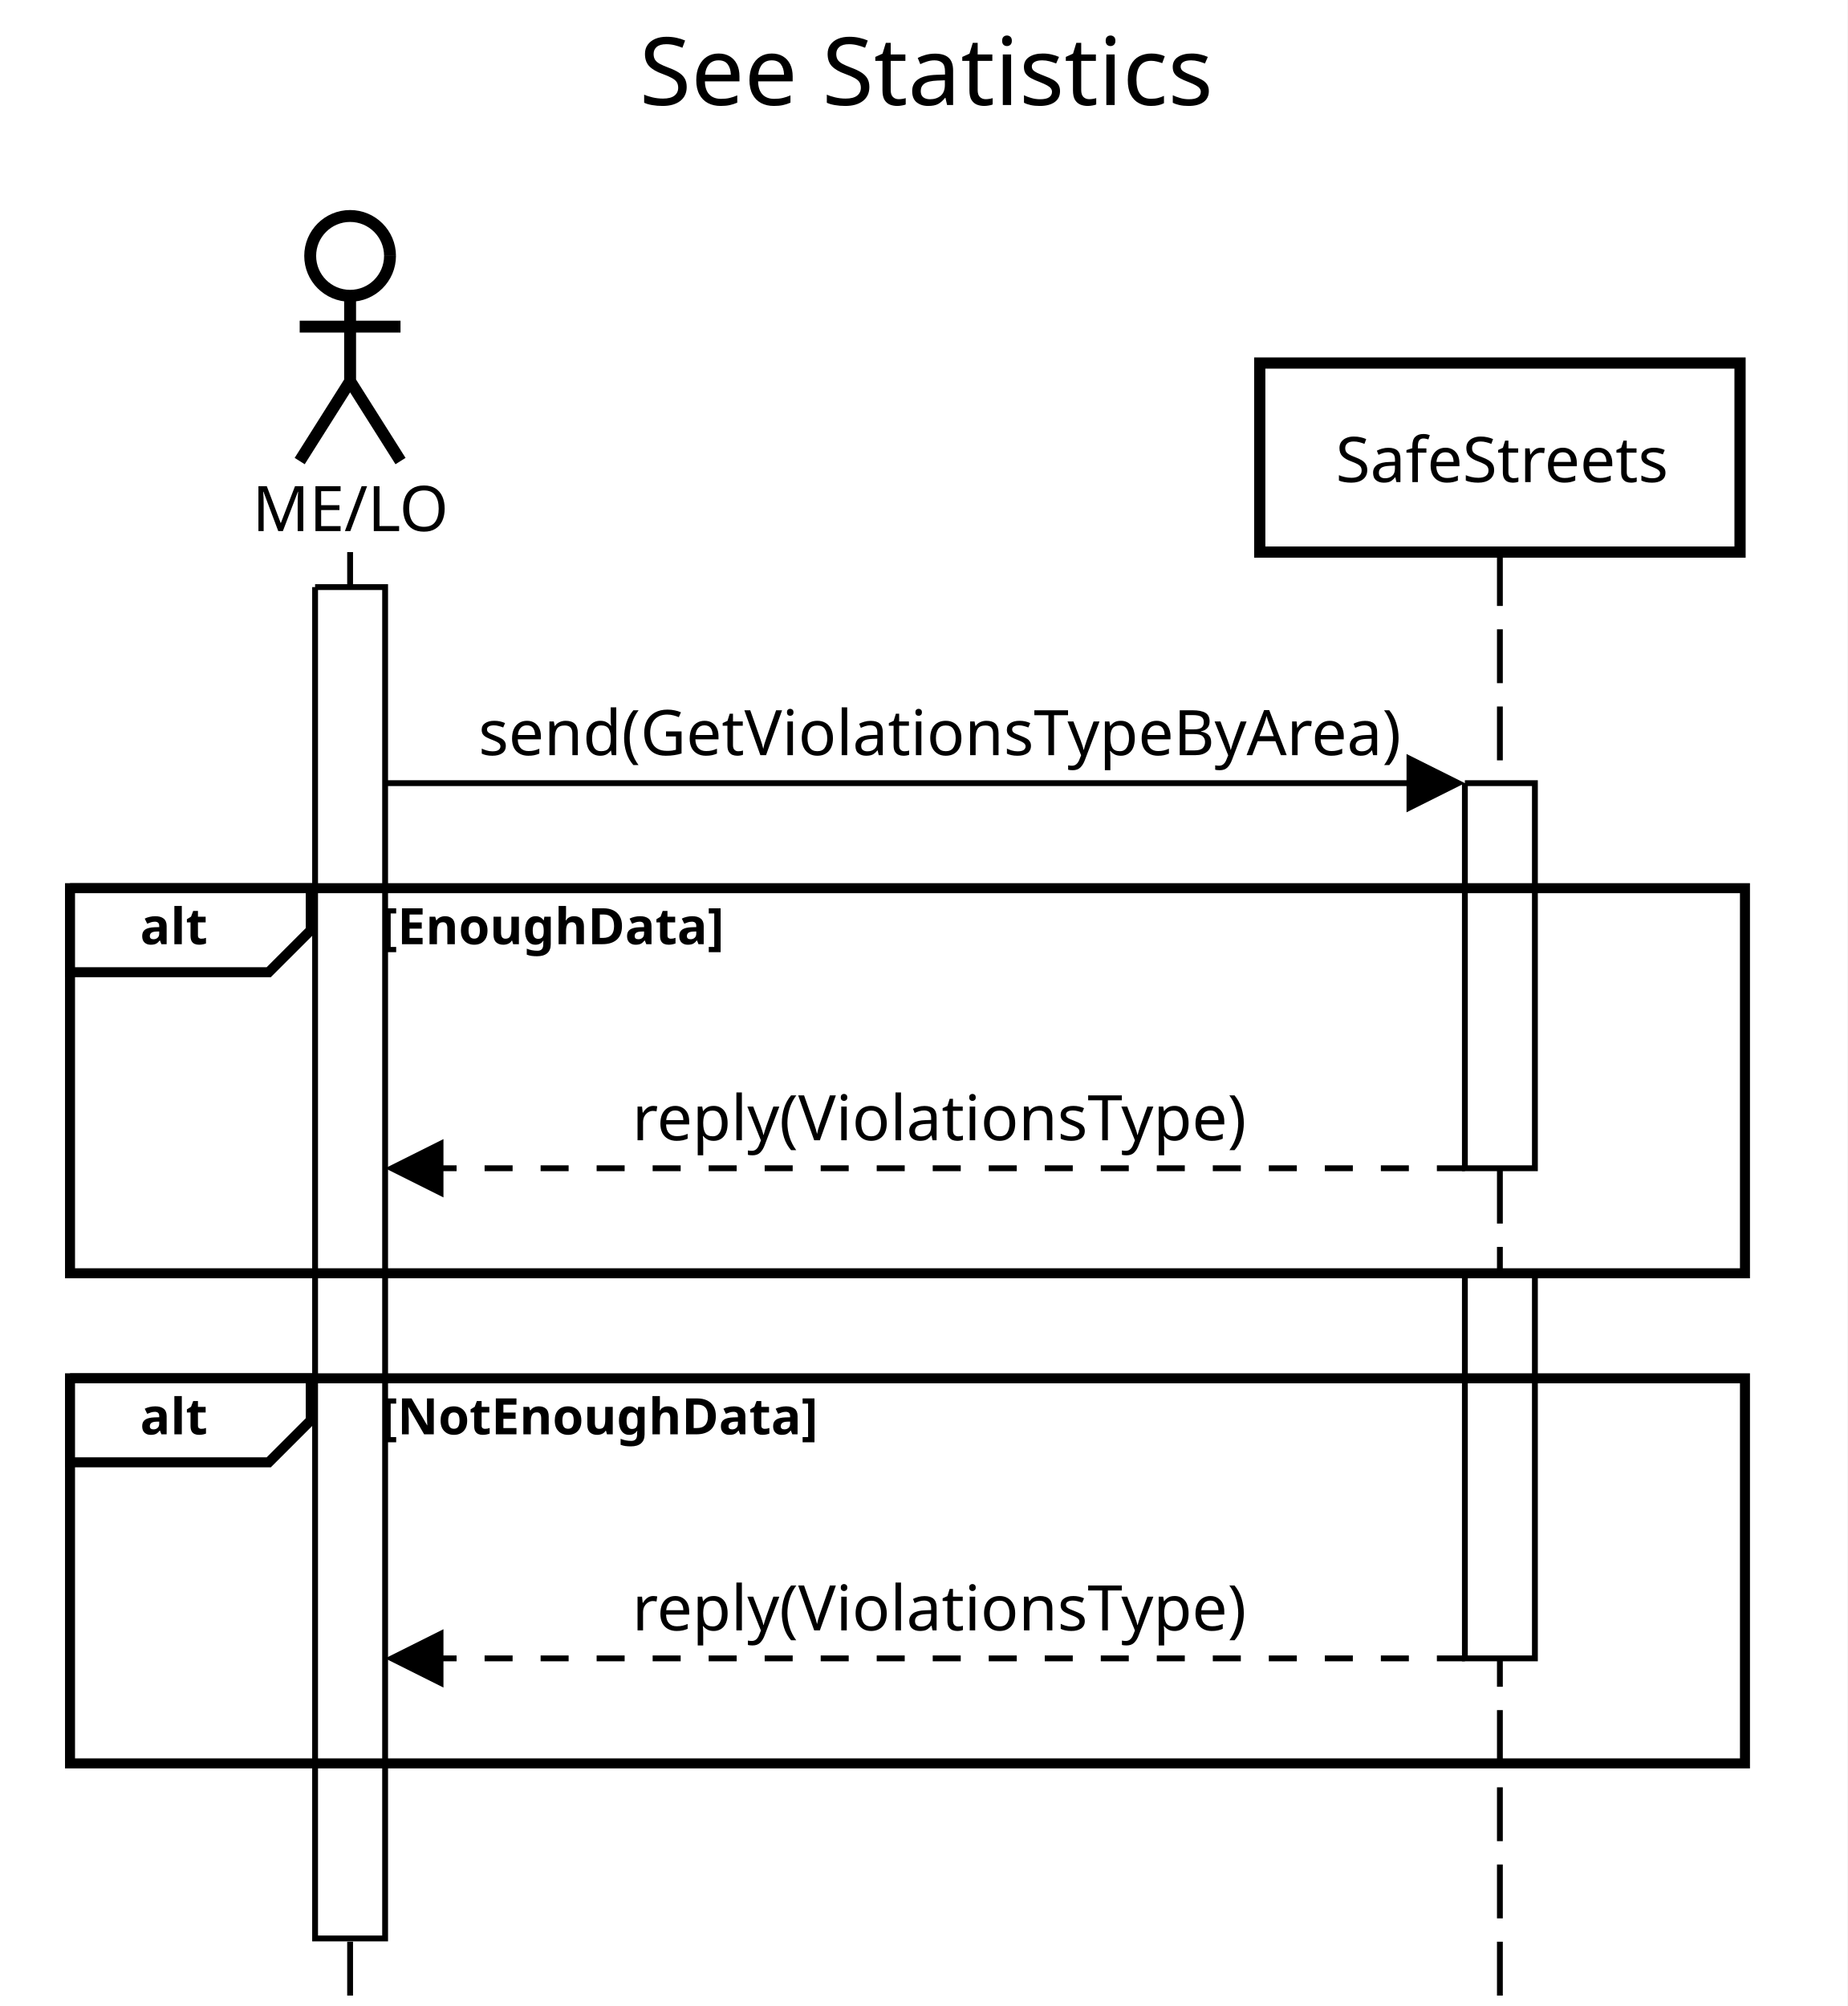
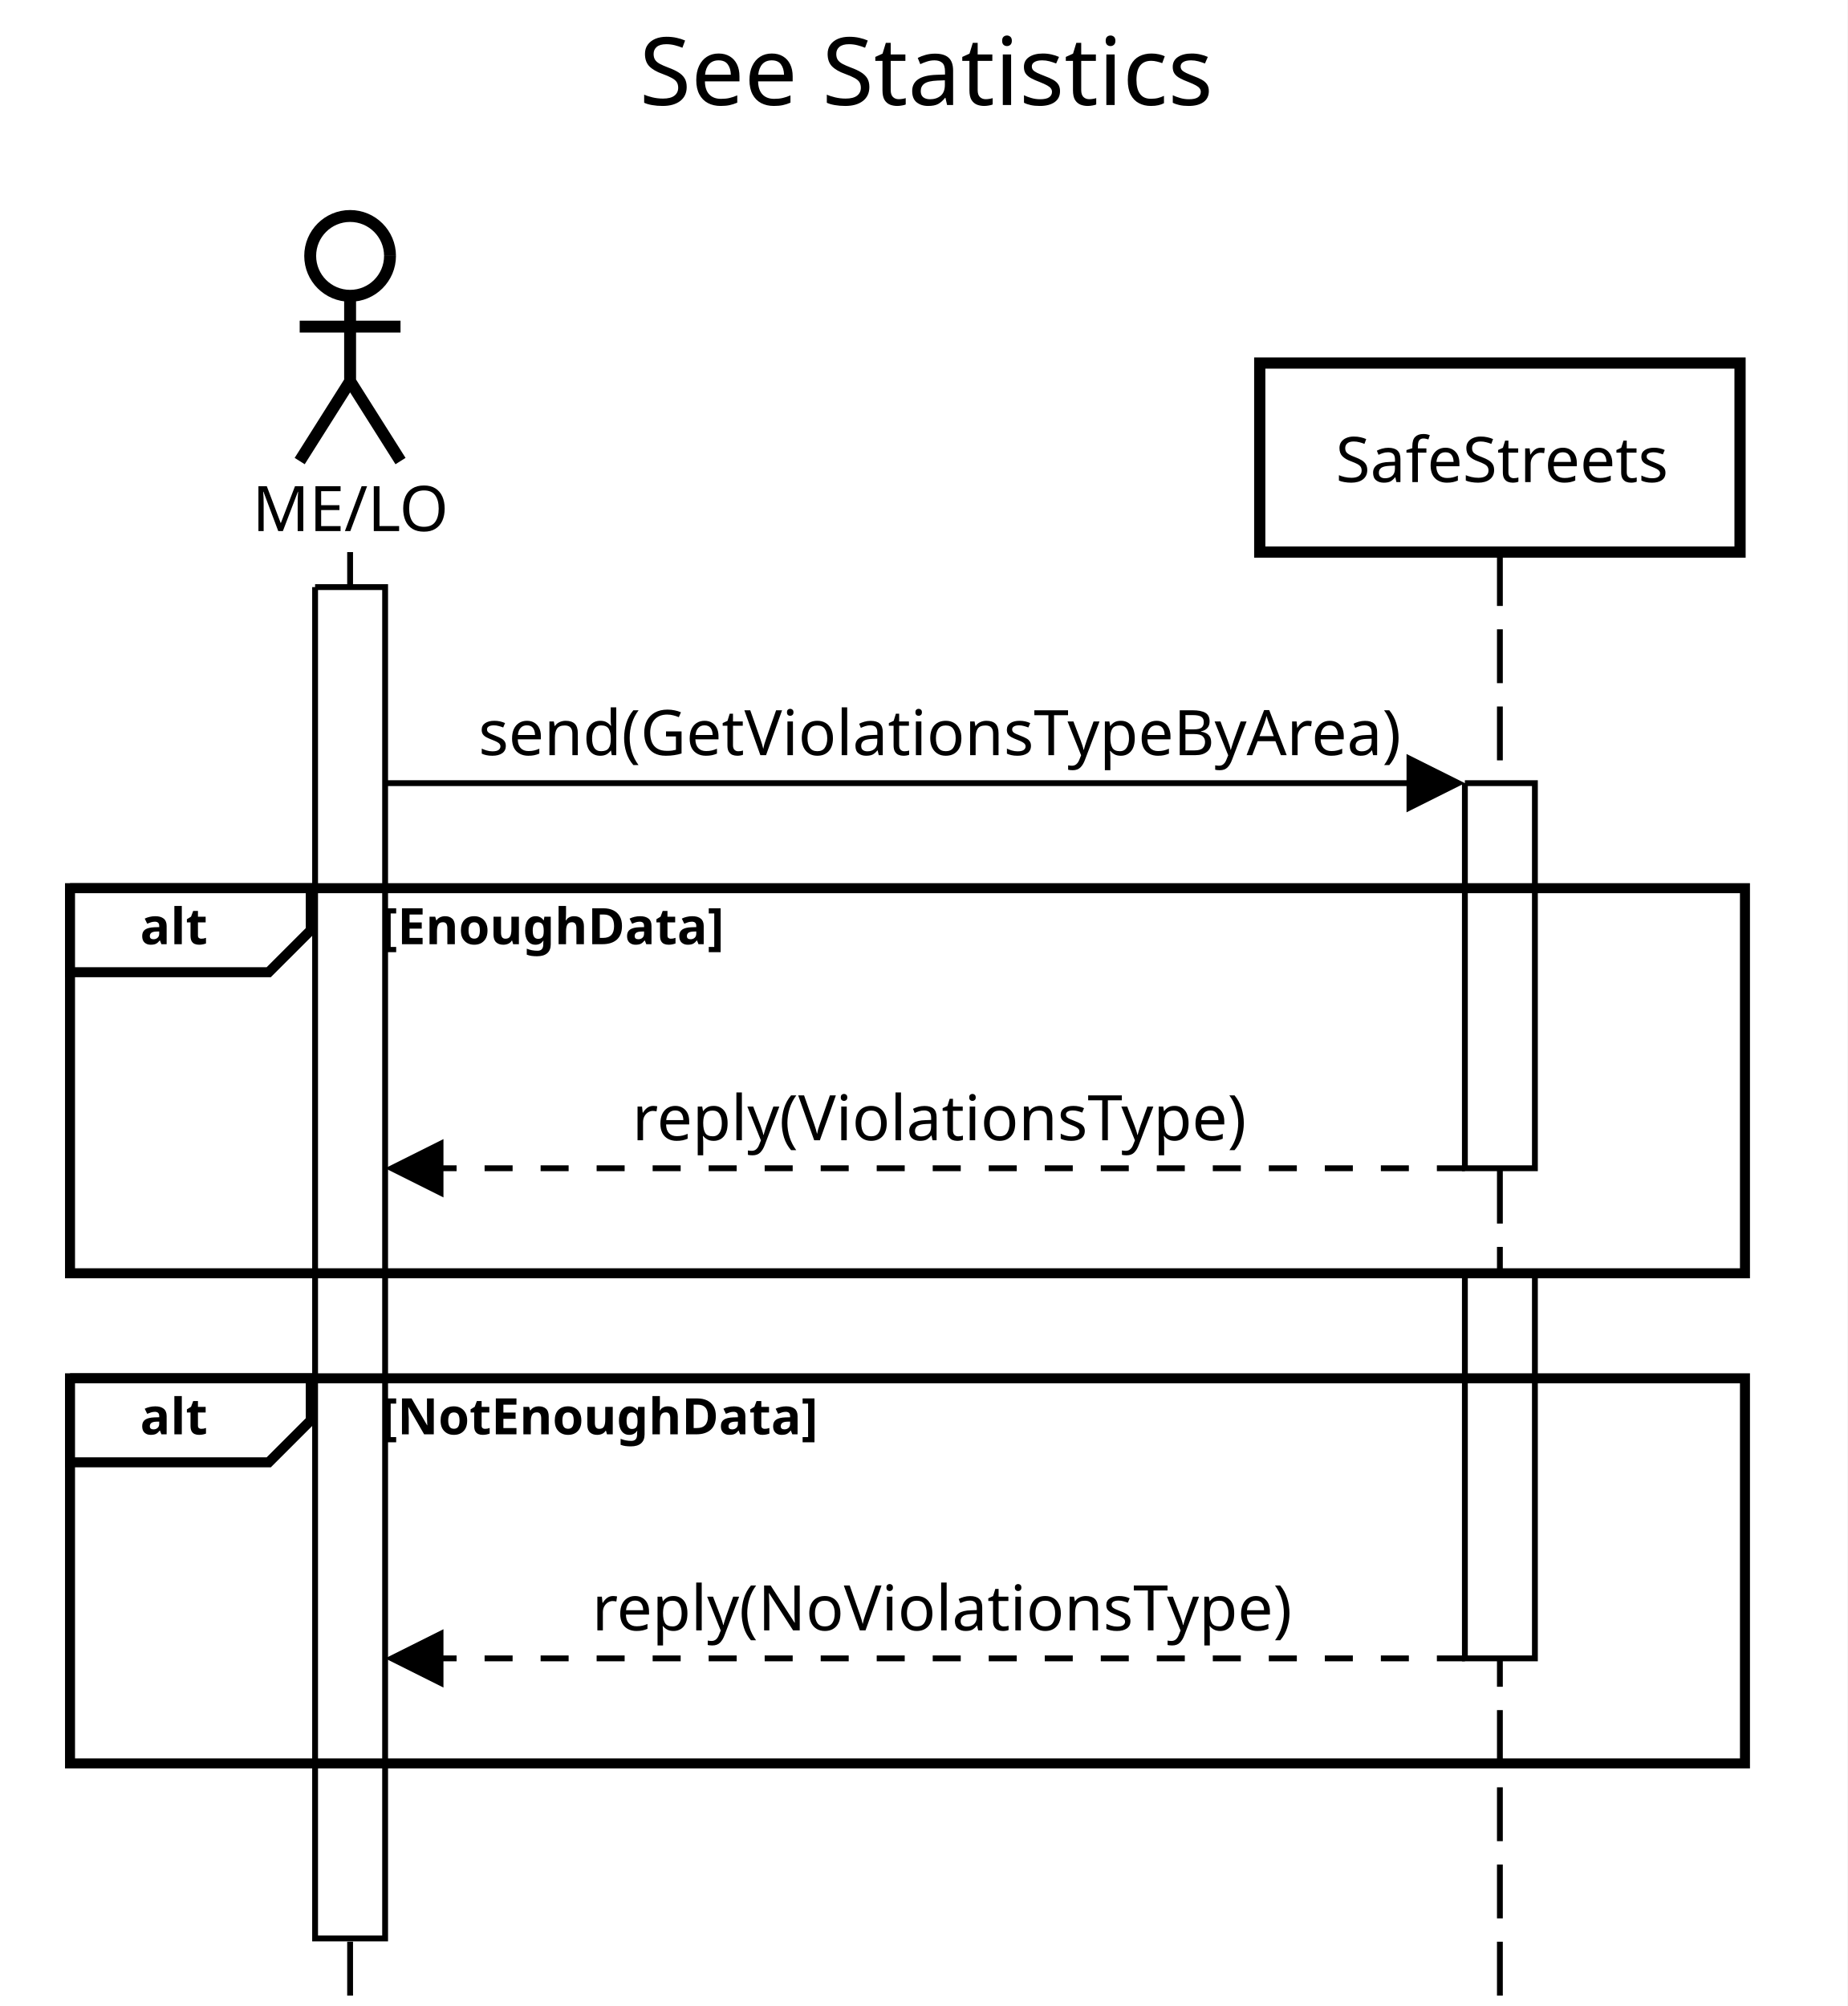
<svg xmlns="http://www.w3.org/2000/svg" version="1.1" width="431" height="468">
  <defs />
  <g>
    <g />
    <g />
    <g />
    <g>
      <rect fill="white" stroke="none" x="0" y="0" width="431" height="468" />
    </g>
    <g>
      <text fill="black" stroke="none" font-family="sans-serif" font-size="16.5pt" font-style="normal" font-weight="normal" text-decoration="normal" x="149.154" y="24.503" text-anchor="start" dominant-baseline="alphabetic">See Statistics</text>
    </g>
    <g />
    <g>
      <path fill="none" stroke="black" paint-order="fill stroke markers" d=" M 81.676 128.803 L 81.676 468.575" stroke-miterlimit="10" stroke-width="1.361" stroke-dasharray="12.566,5.445" />
      <path fill="none" stroke="black" paint-order="fill stroke markers" d=" M 349.911 128.803 L 349.911 468.575" stroke-miterlimit="10" stroke-width="1.361" stroke-dasharray="12.566,5.445" />
    </g>
    <g>
      <g>
        <path fill="white" stroke="black" paint-order="fill stroke markers" d=" M 90.987 59.705 A 9.311 9.311 0 1 1 90.987 59.696 M 81.676 69.016 L 81.676 88.945 M 69.915 76.204 L 93.437 76.204 M 81.676 88.945 L 69.915 107.567 M 81.676 88.945 L 93.437 107.567" stroke-miterlimit="10" stroke-width="2.777" stroke-dasharray="" />
      </g>
      <g>
        <g />
        <text fill="black" stroke="none" font-family="sans-serif" font-size="11pt" font-style="normal" font-weight="normal" text-decoration="normal" x="58.866" y="123.903" text-anchor="start" dominant-baseline="alphabetic">ME/LO</text>
      </g>
      <path fill="none" stroke="none" />
      <g>
        <path fill="white" stroke="black" paint-order="fill stroke markers" d=" M 293.887 84.698 L 405.935 84.698 L 405.935 128.803 L 293.887 128.803 L 293.887 84.698 Z" stroke-miterlimit="10" stroke-width="2.614" stroke-dasharray="" />
      </g>
      <g>
        <g />
        <text fill="black" stroke="none" font-family="sans-serif" font-size="11pt" font-style="normal" font-weight="normal" text-decoration="normal" x="311.611" y="112.468" text-anchor="start" dominant-baseline="alphabetic">SafeStreets</text>
      </g>
    </g>
    <g>
      <path fill="white" stroke="black" paint-order="fill stroke markers" d=" M 73.508 136.971 L 89.844 136.971 L 89.844 452.24 L 73.508 452.24 L 73.508 136.971" stroke-miterlimit="10" stroke-width="1.361" stroke-dasharray="" />
      <path fill="white" stroke="black" paint-order="fill stroke markers" d=" M 341.743 182.709 L 358.079 182.709 L 358.079 272.553 L 341.743 272.553 L 341.743 182.709" stroke-miterlimit="10" stroke-width="1.361" stroke-dasharray="" />
      <path fill="white" stroke="black" paint-order="fill stroke markers" d=" M 341.743 297.056 L 358.079 297.056 L 358.079 386.899 L 341.743 386.899 L 341.743 297.056" stroke-miterlimit="10" stroke-width="1.361" stroke-dasharray="" />
      <g>
        <g>
          <rect fill="white" stroke="none" x="109.174" y="161.473" width="213.24" height="21.236" />
        </g>
        <text fill="black" stroke="none" font-family="sans-serif" font-size="11pt" font-style="normal" font-weight="normal" text-decoration="normal" x="111.624" y="176.175" text-anchor="start" dominant-baseline="alphabetic">send(GetViolationsTypeByArea)</text>
      </g>
      <g>
        <path fill="none" stroke="black" paint-order="fill stroke markers" d=" M 89.844 182.709 L 339.021 182.709" stroke-miterlimit="10" stroke-width="1.361" stroke-dasharray="" />
        <g transform="translate(341.7433,182.7092) translate(-341.7433,-182.7092)">
          <path fill="black" stroke="none" paint-order="stroke fill markers" d=" M 328.131 175.903 L 341.743 182.709 L 328.131 189.516 Z" />
        </g>
      </g>
      <g>
        <g>
          <rect fill="white" stroke="none" x="145.033" y="251.317" width="141.522" height="21.236" />
        </g>
        <text fill="black" stroke="none" font-family="sans-serif" font-size="11pt" font-style="normal" font-weight="normal" text-decoration="normal" x="147.483" y="266.019" text-anchor="start" dominant-baseline="alphabetic">reply(ViolationsType)</text>
      </g>
      <g>
        <path fill="none" stroke="black" paint-order="fill stroke markers" d=" M 341.743 272.553 L 92.566 272.553" stroke-miterlimit="10" stroke-width="1.361" stroke-dasharray="6.534" />
        <g transform="translate(89.84362,272.5529) translate(-89.84362,-272.5529)">
          <path fill="black" stroke="none" paint-order="stroke fill markers" d=" M 103.456 265.747 L 89.844 272.553 L 103.456 279.359 Z" />
        </g>
      </g>
      <g>
        <g>
-           <rect fill="white" stroke="none" x="145.033" y="365.664" width="141.522" height="21.236" />
+           <rect fill="white" stroke="none" x="135.663" y="365.664" width="160.262" height="21.236" />
        </g>
-         <text fill="black" stroke="none" font-family="sans-serif" font-size="11pt" font-style="normal" font-weight="normal" text-decoration="normal" x="147.483" y="380.365" text-anchor="start" dominant-baseline="alphabetic">reply(ViolationsType)</text>
+         <text fill="black" stroke="none" font-family="sans-serif" font-size="11pt" font-style="normal" font-weight="normal" text-decoration="normal" x="138.113" y="380.365" text-anchor="start" dominant-baseline="alphabetic">reply(NoViolationsType)</text>
      </g>
      <g>
        <path fill="none" stroke="black" paint-order="fill stroke markers" d=" M 341.743 386.899 L 92.566 386.899" stroke-miterlimit="10" stroke-width="1.361" stroke-dasharray="6.534" />
        <g transform="translate(89.84362,386.8993) translate(-89.84362,-386.8993)">
          <path fill="black" stroke="none" paint-order="stroke fill markers" d=" M 103.456 380.093 L 89.844 386.899 L 103.456 393.706 Z" />
        </g>
      </g>
      <g>
        <g />
        <path fill="none" stroke="black" paint-order="fill stroke markers" d=" M 16.335 207.212 L 407.084 207.212 L 407.084 297.056 L 16.335 297.056 L 16.335 207.212 Z" stroke-miterlimit="10" stroke-width="2.334" stroke-dasharray="" />
        <path fill="white" stroke="black" paint-order="fill stroke markers" d=" M 16.335 207.212 L 16.335 226.814 L 62.694 226.814 L 72.496 217.013 L 72.496 207.212 L 16.335 207.212" stroke-miterlimit="10" stroke-width="2.334" stroke-dasharray="" />
        <text fill="black" stroke="none" font-family="sans-serif" font-size="8.8pt" font-style="normal" font-weight="bold" text-decoration="normal" x="32.67" y="220.28" text-anchor="start" dominant-baseline="alphabetic">alt</text>
        <text fill="black" stroke="none" font-family="sans-serif" font-size="8.8pt" font-style="normal" font-weight="bold" text-decoration="normal" x="88.831" y="220.28" text-anchor="start" dominant-baseline="alphabetic">[EnoughData]</text>
      </g>
      <g>
        <g />
        <path fill="none" stroke="black" paint-order="fill stroke markers" d=" M 16.335 321.558 L 407.084 321.558 L 407.084 411.402 L 16.335 411.402 L 16.335 321.558 Z" stroke-miterlimit="10" stroke-width="2.334" stroke-dasharray="" />
        <path fill="white" stroke="black" paint-order="fill stroke markers" d=" M 16.335 321.558 L 16.335 341.161 L 62.694 341.161 L 72.496 331.36 L 72.496 321.558 L 16.335 321.558" stroke-miterlimit="10" stroke-width="2.334" stroke-dasharray="" />
        <text fill="black" stroke="none" font-family="sans-serif" font-size="8.8pt" font-style="normal" font-weight="bold" text-decoration="normal" x="32.67" y="334.627" text-anchor="start" dominant-baseline="alphabetic">alt</text>
        <text fill="black" stroke="none" font-family="sans-serif" font-size="8.8pt" font-style="normal" font-weight="bold" text-decoration="normal" x="88.831" y="334.627" text-anchor="start" dominant-baseline="alphabetic">[NotEnoughData]</text>
      </g>
    </g>
    <g />
    <g />
  </g>
</svg>
